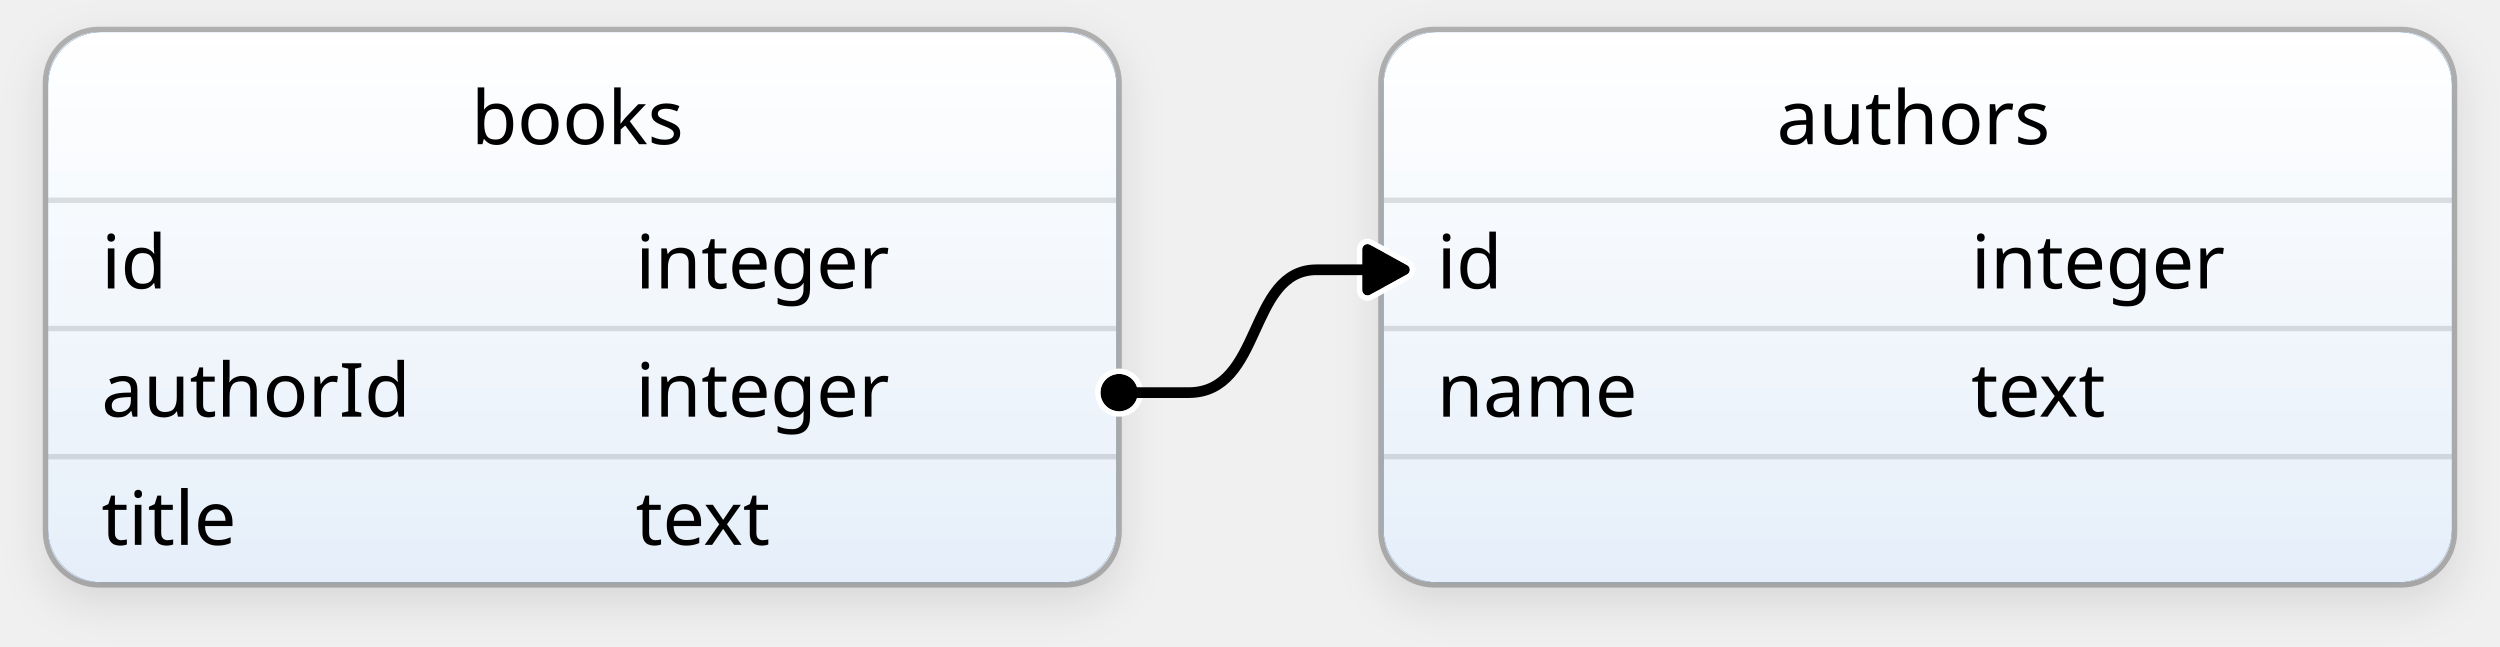
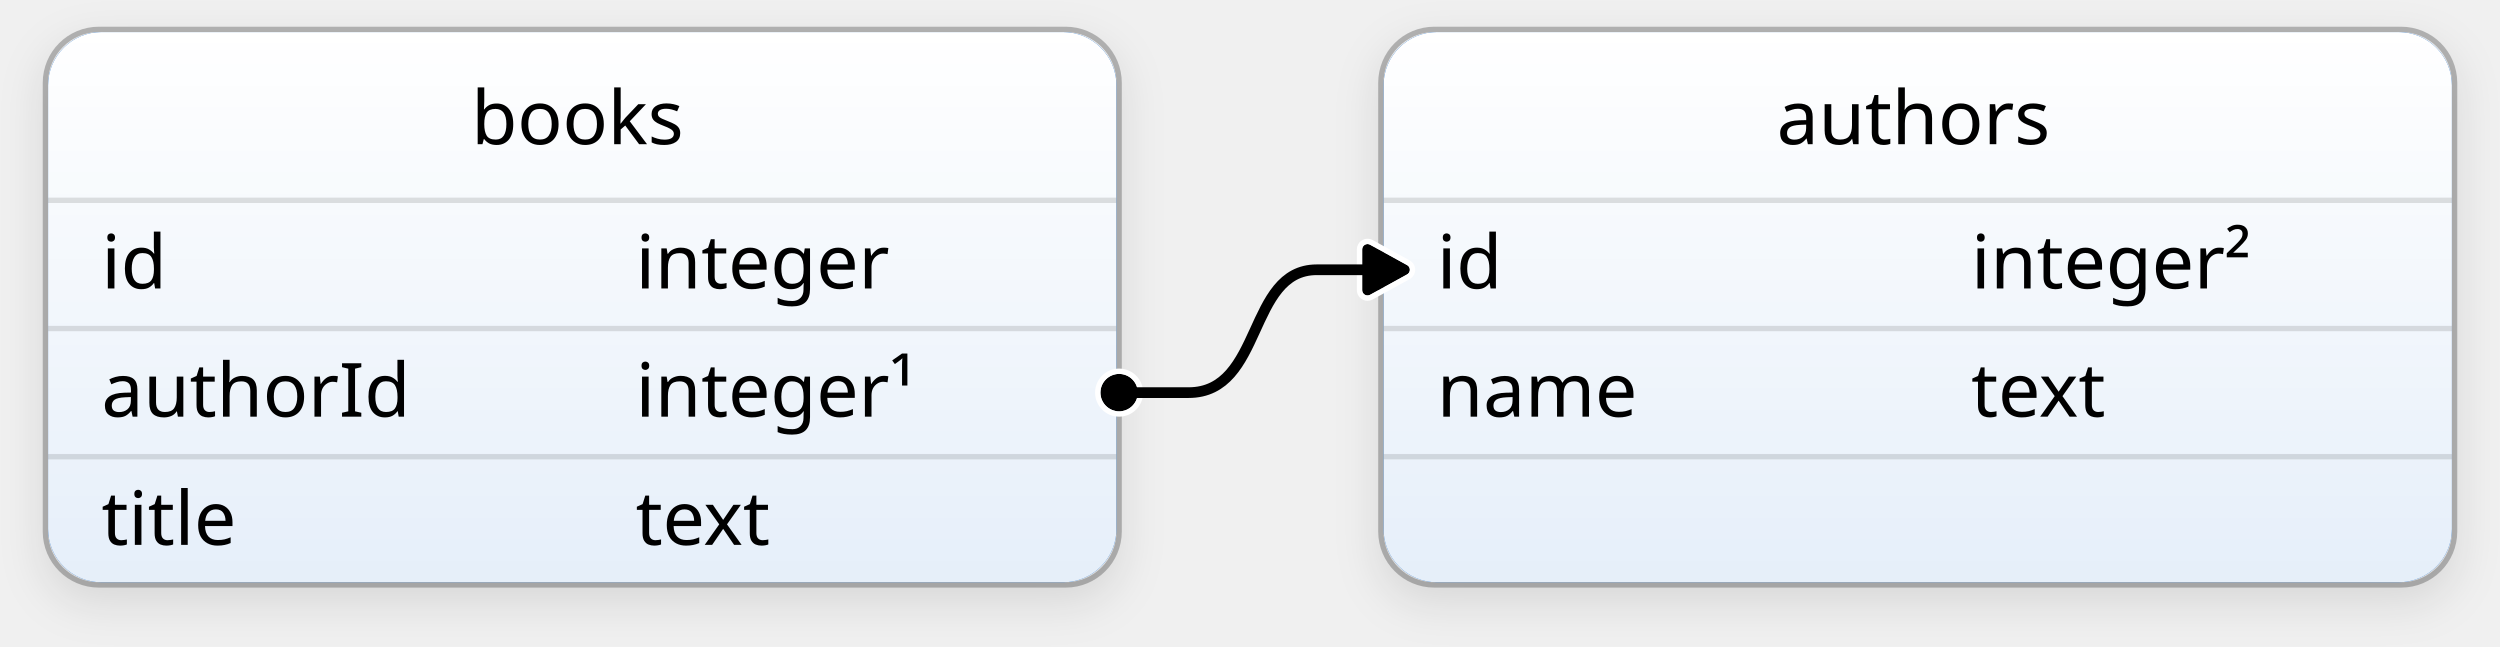
<svg xmlns="http://www.w3.org/2000/svg" xmlns:xlink="http://www.w3.org/1999/xlink" width="468px" height="121px" viewBox="0 0 468 121" version="1.1">
  <defs>
    <linearGradient x1="50%" y1="100%" x2="50%" y2="1.41638472e-14%" id="linearGradient-1">
      <stop stop-color="#FFFFFF" stop-opacity="0.9" offset="0%" />
      <stop stop-color="#FFFFFF" offset="100%" />
    </linearGradient>
    <rect id="path-2" x="0" y="0" width="200" height="103" rx="10" />
    <filter x="-7.2%" y="-11.2%" width="114.5%" height="128.2%" filterUnits="objectBoundingBox" id="filter-4">
      <feMorphology radius="1" operator="dilate" in="SourceAlpha" result="shadowSpreadOuter1" />
      <feOffset dx="0" dy="3" in="shadowSpreadOuter1" result="shadowOffsetOuter1" />
      <feGaussianBlur stdDeviation="4" in="shadowOffsetOuter1" result="shadowBlurOuter1" />
      <feComposite in="shadowBlurOuter1" in2="SourceAlpha" operator="out" result="shadowBlurOuter1" />
      <feColorMatrix values="0 0 0 0 0   0 0 0 0 0   0 0 0 0 0  0 0 0 0.1 0" type="matrix" in="shadowBlurOuter1" />
    </filter>
    <rect id="path-5" x="0" y="0" width="200" height="103" rx="10" />
    <filter x="-7.2%" y="-11.2%" width="114.5%" height="128.2%" filterUnits="objectBoundingBox" id="filter-7">
      <feMorphology radius="1" operator="dilate" in="SourceAlpha" result="shadowSpreadOuter1" />
      <feOffset dx="0" dy="3" in="shadowSpreadOuter1" result="shadowOffsetOuter1" />
      <feGaussianBlur stdDeviation="4" in="shadowOffsetOuter1" result="shadowBlurOuter1" />
      <feComposite in="shadowBlurOuter1" in2="SourceAlpha" operator="out" result="shadowBlurOuter1" />
      <feColorMatrix values="0 0 0 0 0   0 0 0 0 0   0 0 0 0 0  0 0 0 0.1 0" type="matrix" in="shadowBlurOuter1" />
    </filter>
    <circle id="path-8" cx="200.5" cy="67.5" r="3.5" />
    <path d="M254.407,43.624 L247.482,39.815 L247.482,39.815 C246.998,39.549 246.39,39.725 246.124,40.209 C246.043,40.357 246,40.523 246,40.691 L246,48.309 L246,48.309 C246,48.861 246.448,49.309 247,49.309 C247.169,49.309 247.334,49.266 247.482,49.185 L254.407,45.376 L254.407,45.376 C254.891,45.11 255.067,44.502 254.801,44.018 C254.71,43.852 254.573,43.715 254.407,43.624 Z" id="path-9" />
  </defs>
  <g id="Page-1" stroke="none" stroke-width="1" fill="none" fill-rule="evenodd">
    <g id="BelongsToSchema" transform="translate(9, 6)">
      <g id="Table">
        <mask id="mask-3" fill="white">
          <use xlink:href="#path-2" />
        </mask>
        <g id="Rectangle">
          <use fill="black" fill-opacity="1" filter="url(#filter-4)" xlink:href="#path-2" />
          <use fill="#005CC5" fill-rule="evenodd" xlink:href="#path-2" />
          <use fill="url(#linearGradient-1)" fill-rule="evenodd" xlink:href="#path-2" />
          <rect stroke-opacity="0.25" stroke="#000000" stroke-width="1" x="-0.5" y="-0.5" width="201" height="104" rx="10" />
        </g>
        <g id="Field" mask="url(#mask-3)">
          <g transform="translate(0, 31)">
            <text id="name" fill="none" font-family="SFUIText-Semibold, SF UI Text" font-size="14" font-weight="500">
              <tspan x="10" y="17" fill="#000000">id</tspan>
            </text>
            <text id="type" fill="none" font-family="SFUIText-Regular, SF UI Text" font-size="14" font-weight="normal">
              <tspan x="110" y="17" fill="#000000">integer</tspan>
            </text>
            <rect id="Rectangle" fill-opacity="0.12" fill="#000000" fill-rule="evenodd" x="0" y="0" width="200" height="1" />
          </g>
        </g>
        <g id="Field" mask="url(#mask-3)">
          <g transform="translate(0, 55)">
            <text id="name" fill="none" font-family="SFUIText-Semibold, SF UI Text" font-size="14" font-weight="500">
              <tspan x="10" y="17" fill="#000000">authorId</tspan>
            </text>
            <text id="type" fill="none" font-family="SFUIText-Regular, SF UI Text" font-size="14" font-weight="normal">
-               <tspan x="110" y="17" fill="#000000">integer</tspan>
+               <tspan x="110" y="17" fill="#000000">integer¹</tspan>
            </text>
            <rect id="Rectangle" fill-opacity="0.12" fill="#000000" fill-rule="evenodd" x="0" y="0" width="200" height="1" />
          </g>
        </g>
        <g id="Field" mask="url(#mask-3)">
          <g transform="translate(0, 79)">
            <text id="name" fill="none" font-family="SFUIText-Semibold, SF UI Text" font-size="14" font-weight="500">
              <tspan x="10" y="17" fill="#000000">title</tspan>
            </text>
            <text id="type" fill="none" font-family="SFUIText-Regular, SF UI Text" font-size="14" font-weight="normal">
              <tspan x="110" y="17" fill="#000000">text</tspan>
            </text>
            <rect id="Rectangle" fill-opacity="0.12" fill="#000000" fill-rule="evenodd" x="0" y="0" width="200" height="1" />
          </g>
        </g>
        <text id="books" mask="url(#mask-3)" font-family="SFUIText-Semibold, SF UI Text" font-size="14" font-weight="500" fill="#000000">
          <tspan x="79.236" y="21">books</tspan>
        </text>
      </g>
      <g id="Table-Copy-2" transform="translate(250, 0)">
        <mask id="mask-6" fill="white">
          <use xlink:href="#path-5" />
        </mask>
        <g id="Rectangle">
          <use fill="black" fill-opacity="1" filter="url(#filter-7)" xlink:href="#path-5" />
          <use fill="#005CC5" fill-rule="evenodd" xlink:href="#path-5" />
          <use fill="url(#linearGradient-1)" fill-rule="evenodd" xlink:href="#path-5" />
          <rect stroke-opacity="0.25" stroke="#000000" stroke-width="1" x="-0.5" y="-0.5" width="201" height="104" rx="10" />
        </g>
        <g id="Field" mask="url(#mask-6)">
          <g transform="translate(0, 31)">
            <text id="name" fill="none" font-family="SFUIText-Semibold, SF UI Text" font-size="14" font-weight="500">
              <tspan x="10" y="17" fill="#000000">id</tspan>
            </text>
            <text id="type" fill="none" font-family="SFUIText-Regular, SF UI Text" font-size="14" font-weight="normal">
-               <tspan x="110" y="17" fill="#000000">integer</tspan>
+               <tspan x="110" y="17" fill="#000000">integer²</tspan>
            </text>
            <rect id="Rectangle" fill-opacity="0.12" fill="#000000" fill-rule="evenodd" x="0" y="0" width="200" height="1" />
          </g>
        </g>
        <g id="Field" mask="url(#mask-6)">
          <g transform="translate(0, 55)">
            <text id="name" fill="none" font-family="SFUIText-Semibold, SF UI Text" font-size="14" font-weight="500">
              <tspan x="10" y="17" fill="#000000">name</tspan>
            </text>
            <text id="type" fill="none" font-family="SFUIText-Regular, SF UI Text" font-size="14" font-weight="normal">
              <tspan x="110" y="17" fill="#000000">text</tspan>
            </text>
            <rect id="Rectangle" fill-opacity="0.12" fill="#000000" fill-rule="evenodd" x="0" y="0" width="200" height="1" />
          </g>
        </g>
        <g id="Field" mask="url(#mask-6)">
          <g transform="translate(0, 79)">
            <text id="name" fill="none" font-family="SFUIText-Semibold, SF UI Text" font-size="14" font-weight="500" />
            <text id="type" fill="none" font-family="SFUIText-Regular, SF UI Text" font-size="14" font-weight="normal" />
            <rect id="Rectangle" fill-opacity="0.12" fill="#000000" fill-rule="evenodd" x="0" y="0" width="200" height="1" />
          </g>
        </g>
        <text id="authors" mask="url(#mask-6)" font-family="SFUIText-Semibold, SF UI Text" font-size="14" font-weight="500" fill="#000000">
          <tspan x="73.61" y="21">authors</tspan>
        </text>
      </g>
      <g id="Oval">
        <use fill="#000000" fill-rule="evenodd" xlink:href="#path-8" />
        <circle stroke="#FFFFFF" stroke-width="1" cx="200.5" cy="67.5" r="4" />
      </g>
      <g id="Path-3">
        <use fill="#000000" fill-rule="evenodd" xlink:href="#path-9" />
        <path stroke="#FFFFFF" stroke-width="1" d="M254.648,43.186 C254.897,43.323 255.102,43.528 255.239,43.777 C255.639,44.503 255.374,45.415 254.648,45.814 L247.723,49.623 C247.501,49.745 247.253,49.809 247,49.809 C246.172,49.809 245.5,49.137 245.5,48.309 L245.5,40.691 C245.5,40.439 245.564,40.19 245.686,39.968 C246.085,39.243 246.997,38.978 247.723,39.377 L254.648,43.186 Z" />
      </g>
      <path d="M199.5,67.5 C199.5,67.5 199.5,67.5 213.5,67.5 C227.5,67.5 224.5,44.5 237.5,44.5 C246.167,44.5 250.5,44.5 250.5,44.5" id="Path-2" stroke="#000000" stroke-width="2" stroke-linecap="round" stroke-linejoin="round" />
    </g>
  </g>
</svg>
